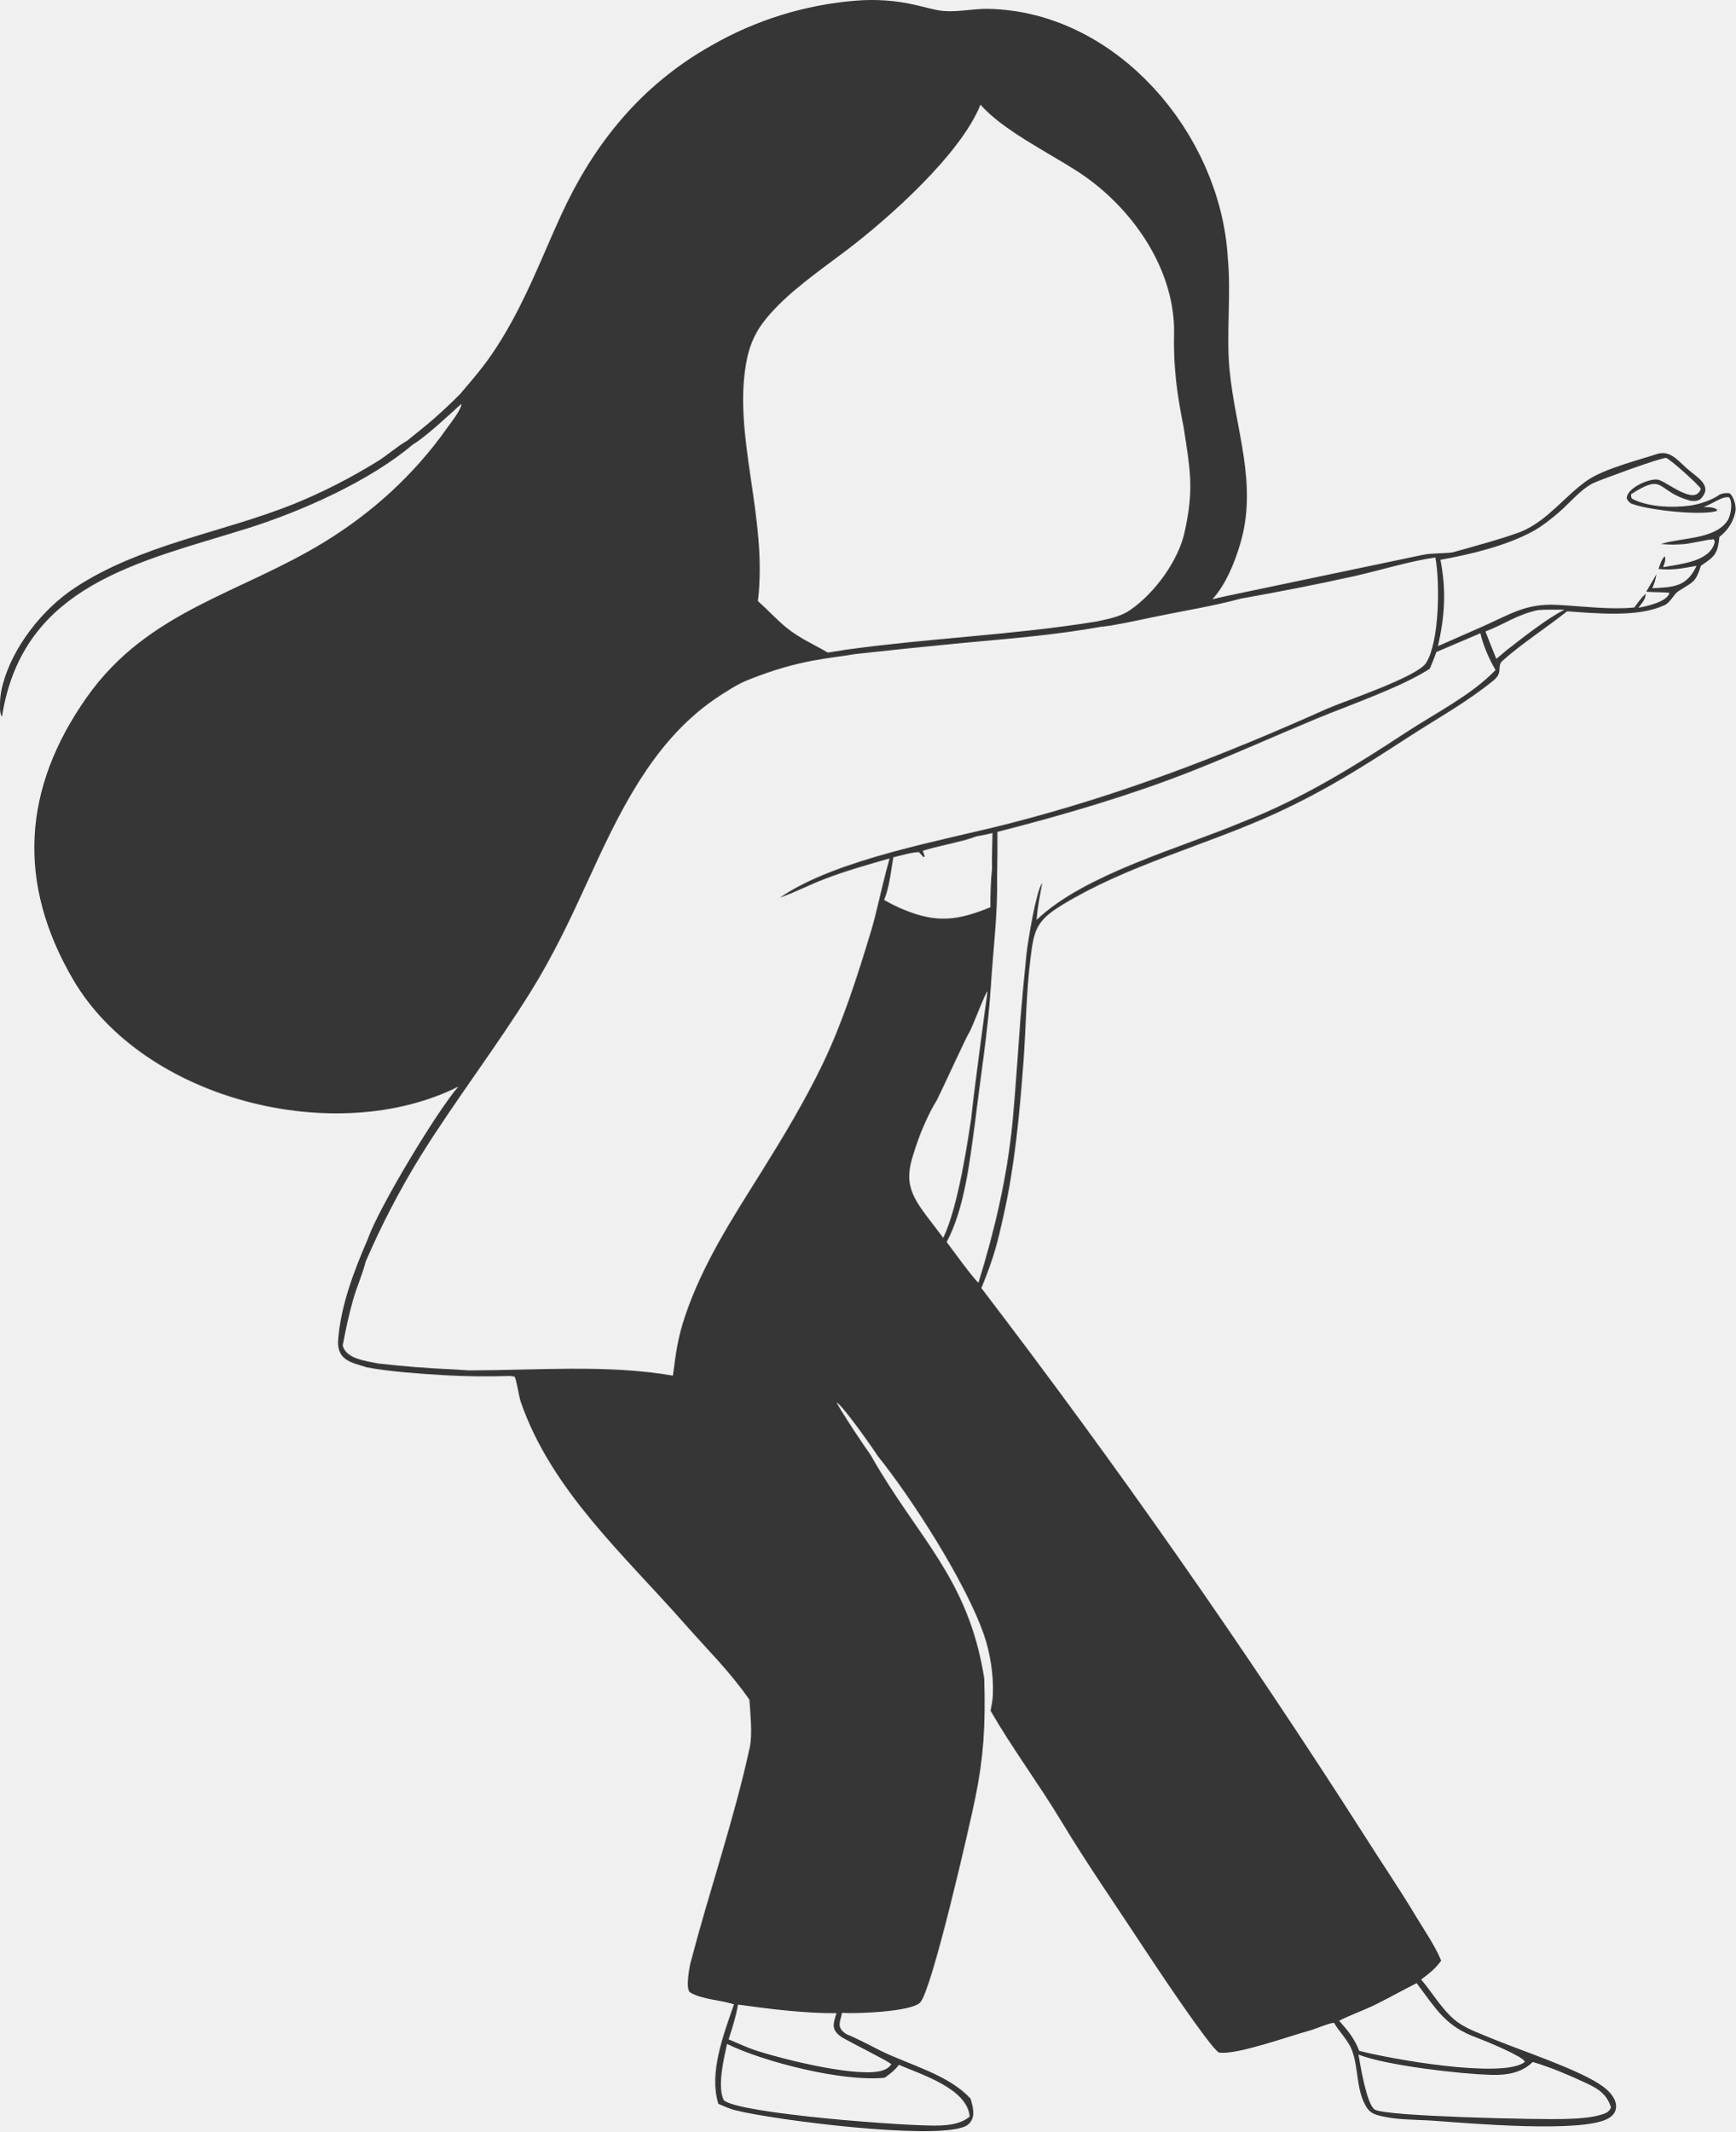
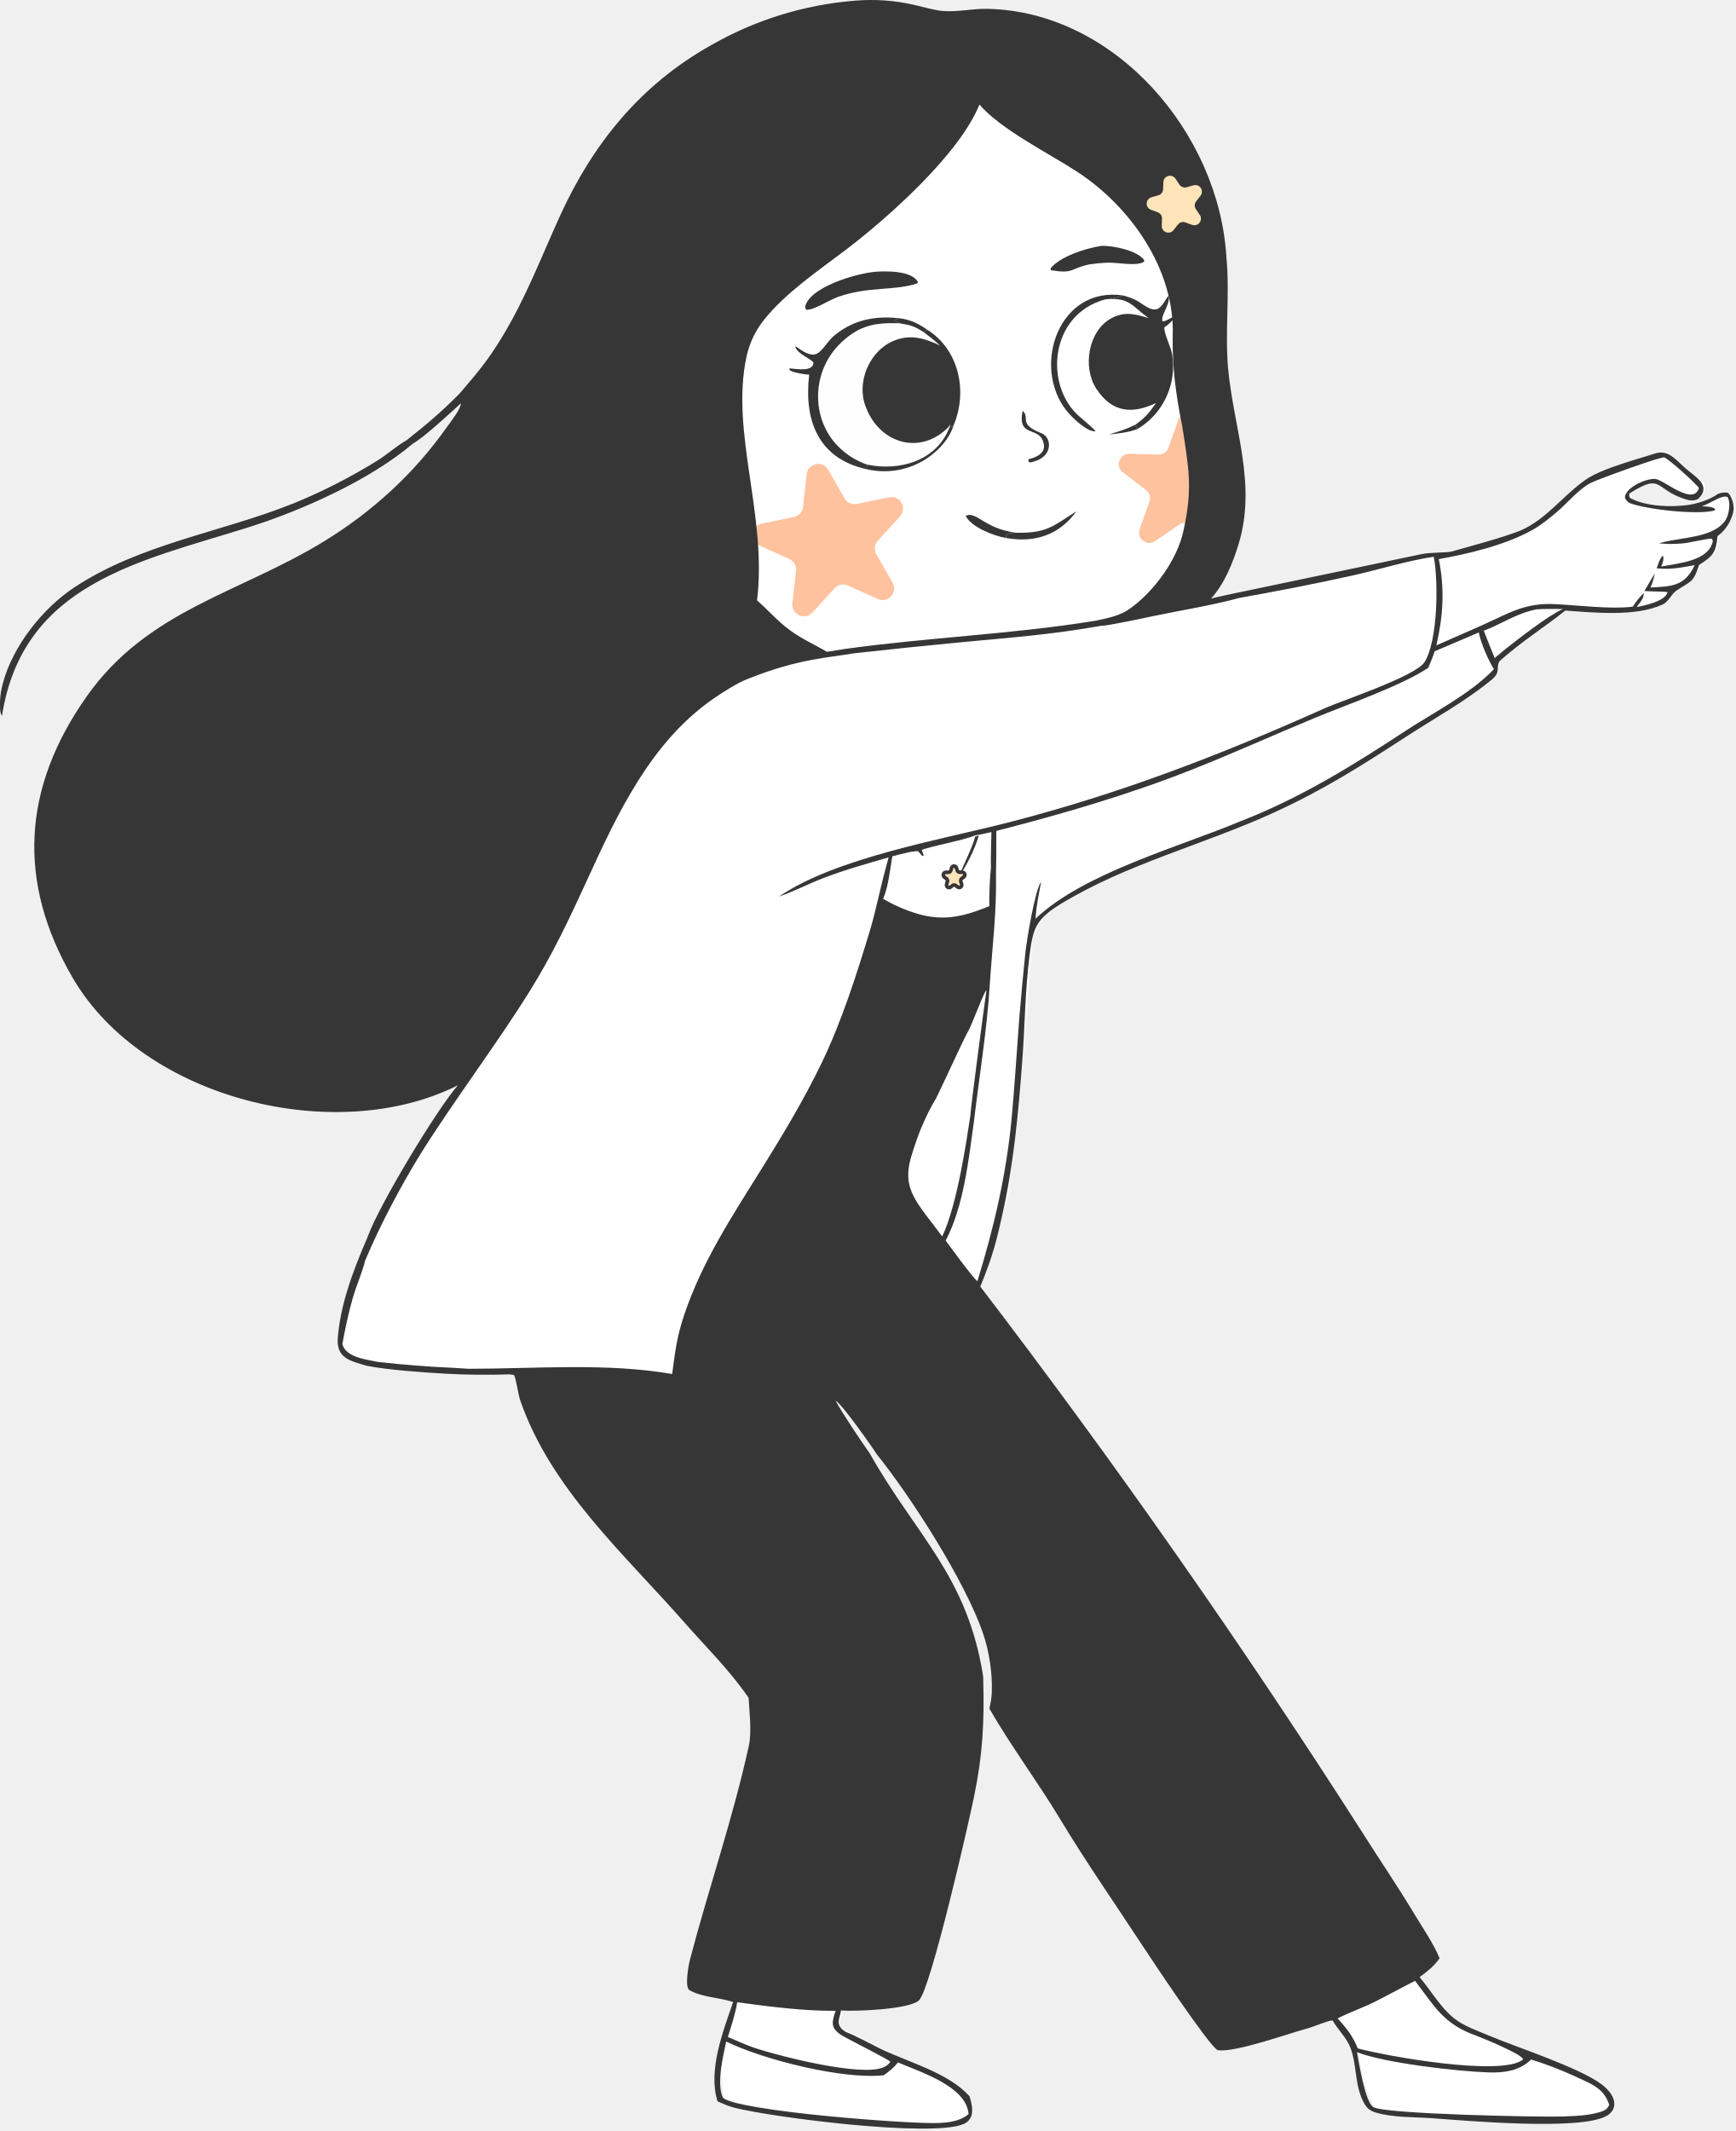
- <svg xmlns="http://www.w3.org/2000/svg" preserveAspectRatio="none" overflow="visible" style="display: block;" width="482.543" height="592.341" viewBox="0 0 482.543 592.341" fill="none">
-   <g id="Subtract">
-     <path d="M238.048 0.179C243.437 -0.262 248.863 0.113 254.14 1.292C256.689 1.837 259.933 2.866 262.462 3.065C266.481 3.379 270.754 2.369 274.814 2.456C310.524 3.229 339.325 37.184 341.346 71.602C342.336 81.786 340.881 92.682 341.838 102.771C343.414 119.381 349.852 134.655 344.716 151.471C343.123 156.687 340.808 162.437 337.076 166.551C338.514 166.236 341.543 165.499 342.947 165.241L395.567 154.219C398.175 153.661 402.772 153.832 404.033 153.476C409.738 151.865 417.606 149.778 423.003 147.72C430.371 144.59 434.908 137.986 441.286 133.519C446.03 130.198 456.715 127.546 460.379 126.273C464.043 124.999 466.043 127.499 468.787 130.023C471.531 132.546 476.401 134.853 472.902 138.584C472.205 139.325 470.824 139.327 469.894 139.155C460.218 136.513 463.096 131.225 453.447 137.362C453.526 138.013 453.416 138.416 453.874 138.679C458.368 140.968 464.986 141.182 469.918 140.518C472.25 140.204 476.043 138.999 478.043 137.499C478.957 137.043 480.031 136.985 480.732 137.093C481.434 137.201 482.543 139.499 482.543 141.499C482.543 142.499 481.706 146.468 478.036 149.203C477.568 153.845 476.794 154.681 472.898 157.222C471.299 162.136 470.788 161.59 466.575 164.356C465.28 165.205 464.315 167.669 462.59 168.274C455.231 171.664 443.552 170.46 435.687 169.9C429.764 174.607 423.327 178.683 417.732 183.648C416.007 185.179 418.038 186.82 415.268 189.087C407.797 195.2 399.463 199.745 391.448 204.951C378.741 213.206 368.503 219.719 354.675 226.066C335.104 235.049 313.426 240.399 295.12 251.627C288.035 255.973 287.473 258.635 286.523 266.145C285.283 275.961 285.276 285.356 284.538 295.195C283.448 309.724 282.148 323.989 278.922 338.244C277.411 344.919 276.541 349.001 272.872 357.946L272.65 357.559L272.882 358.067C310.39 407.145 345.828 457.769 379.101 509.807C383.876 517.377 388.935 524.761 393.546 532.45C395.931 536.428 398.936 540.709 400.68 544.953C398.913 547.351 397.474 548.396 395.112 550.192C398.522 554.186 401.457 559.583 405.875 562.48C408.339 564.096 411.402 565.187 414.119 566.328C422.349 569.791 439.515 575.318 445.773 580.018C447.601 581.392 449.652 583.597 449.253 586.102C449.058 587.321 448.165 588.217 447.134 588.805C439.895 592.947 408.443 590.155 398.537 589.441C393.462 589.072 387.982 589.31 383.054 587.909C381.349 587.424 380.452 586.703 379.601 585.145C377.053 580.463 377.687 574.866 375.931 569.999C374.881 567.091 372.413 564.898 370.887 562.218L370.837 562.239C369.507 562.27 365.587 564.002 364.042 564.412C358.594 565.862 343.764 571.254 338.89 570.499C336.3 569.043 320.543 545.311 317.817 541.153C310.414 529.857 302.074 517.866 295.081 506.232C288.97 496.064 281.18 485.589 275.397 475.499C275.667 473.938 275.997 472.591 276.042 470.999C276.26 465.668 275.315 459.487 273.579 454.443C268.616 440.029 253.614 416.574 244.02 404.68C242.532 402.333 234.317 390.665 232.566 389.764C234.245 392.998 239.888 401.365 242.1 404.486C255.087 427.491 269.227 438.475 273.637 466.484C274.042 479.498 273.44 488.591 271.155 499.697C269.743 506.754 259.05 553.568 255.765 556.656C253.098 559.158 238.129 559.767 234.095 559.463L234.071 559.464C233.844 561.592 232.116 563.529 235.522 565.488C237.521 566.17 243.583 569.384 244.909 570.033C252.869 573.933 263.807 576.676 269.84 583.313C270.301 584.936 270.988 587.23 270.315 588.884C269.875 589.97 269.152 590.685 268.073 591.119C258.923 594.787 215.477 589.287 204.521 586.556C202.854 586.142 201.286 585.438 199.717 584.751C197.005 576.164 201.205 565.393 204.053 557.099C200.328 555.88 195.232 555.763 191.883 553.796C190.524 552.995 191.632 546.859 192.015 545.395C197.244 525.435 204.043 505.886 208.445 485.69C209.242 482.026 208.58 476.187 208.35 472.428C202.734 464.359 196.773 458.643 190.397 451.387C173.643 432.326 153.291 414.264 144.787 389.665C144.206 387.983 143.62 383.442 143.043 382.614L141.742 382.443C135.707 382.651 129.665 382.583 123.636 382.241C118.053 381.925 107.672 381.204 102 380.045C97.701 378.733 93.888 378.106 93.974 372.874C94.648 362.98 98.365 353.372 102.261 344.36L102.409 343.945C105.734 334.95 121.604 308.666 127.448 302C93.614 319.028 40.009 305.964 20.298 272.212C4.646 245.412 6.193 219.167 24.188 193.713C41.145 169.731 66.534 165.114 90.124 150.68C103.538 142.472 115.168 131.887 124.267 118.999C125.308 117.548 128.231 113.854 128.258 112.374C128.258 112.333 128.26 112.291 128.262 112.252C125.059 115.133 118.231 121.554 114.877 123.473C102.867 133.672 83.889 142.108 68.864 146.83C38.99 156.22 6.313 162.318 0.549 199.206C-0.148 198.196 0.025 196.441 0.006 195.128C0.081 193.443 0.347 191.769 0.798 190.144C3.568 179.77 11.825 169.318 20.709 163.441C39.039 151.315 61.588 148.158 81.761 140.051C89.871 136.737 97.687 132.742 105.124 128.112C107.873 126.392 110.21 124.206 113.155 122.512C119.003 117.885 122.806 114.668 127.981 109.449C132.999 103.545 135.643 100.525 139.716 93.826C146.41 82.814 150.577 71.653 155.882 60.028C165.056 39.923 178.278 23.631 197.732 12.68C210.074 5.57 223.848 1.299 238.048 0.179ZM202.116 568.099C201.256 572.214 199.368 579.839 201.199 583.712C205 587.492 253.308 591.098 261.087 590.781C264.063 590.661 267.201 590.305 269.58 588.303C268.994 580.522 256.079 576.583 249.92 573.906C248.693 575.509 247.571 576.313 245.962 577.491C234.44 578.712 212.412 573.144 202.116 568.099ZM377.681 571.056C378.211 573.99 379.93 584.86 382.195 586.334C385.239 588.313 428.929 589.174 434.859 588.966C438.284 588.843 442.328 588.723 445.609 587.633C446.566 587.312 447.215 586.99 447.731 586.081C447.802 585.959 447.834 585.817 447.882 585.685C446.733 582.248 444.723 580.766 441.405 579.187C436.627 576.914 431.188 574.617 426.137 573.116C422.938 576.244 418.75 576.825 414.488 576.702C405.896 576.449 385.307 574.084 377.681 571.056ZM205.179 557.171C204.593 560.621 203.621 563.5 202.582 566.834C205.187 567.907 207.704 569.132 210.39 570.003C217.317 572.256 239.564 577.919 245.815 575.311C246.649 574.962 247.333 574.5 247.805 573.718C247.012 572.941 237.849 568.376 234.71 566.628L234.167 566.319L233.88 566.125C231.066 564.164 231.591 562.563 232.569 559.555C223.901 559.635 213.859 558.371 205.21 557.173L205.179 557.171ZM393.8 551.24C390.081 553.119 386.484 555.112 382.756 556.991C379.47 558.648 375.486 560.028 372.305 561.654C374.691 564.301 376.604 566.67 377.879 570.01C385.865 572.167 417.9 577.929 423.926 573.107C423.954 571.745 412.456 567.044 410.742 566.428C401.871 563.24 399.401 558.546 393.85 551.199L393.8 551.24ZM399.06 154.934C391.989 155.944 383.539 158.572 376.436 160.153C365.875 162.503 355.573 164.484 344.934 166.389C337.449 168.453 328.343 169.888 320.622 171.519C317.905 172.093 308.742 174.089 306.304 174.175C292.892 176.559 281.348 177.427 267.934 178.681C257.913 179.633 247.897 180.664 237.893 181.773C230.745 183.025 222.282 183.24 208.214 188.894C205.31 189.949 201.171 192.625 198.639 194.373C181.137 206.454 171.905 226.328 163.322 245.072C158.452 255.708 153.775 265.622 147.546 275.632C137.941 291.065 126.54 305.888 116.94 321.288C111.133 330.703 106.021 340.534 101.647 350.694V350.696C100.817 354.092 99.151 357.792 98.178 361.205C97.004 365.32 96.078 369.738 95.279 373.945C96.145 377.755 101.863 378.262 105.205 378.99C111.653 379.717 119.516 380.358 125.933 380.615L130.399 380.898C148.761 380.894 168.879 379.176 187.082 382.351C187.917 376.012 188.387 371.986 190.458 365.818C195.331 351.313 203.654 338.567 211.696 325.699C217.688 316.108 223.714 306.092 228.633 295.904C234.306 284.162 238.501 270.963 242.261 258.478C243.606 254.007 245.02 247.161 246.356 242.181C246.655 240.998 247.012 239.754 247.323 238.59C241.26 240.328 235.09 242.07 229.194 244.335C224.971 245.959 221.131 247.98 216.823 249.499C232.537 238.668 262.28 233.607 280.829 228.825C311.813 220.839 339.749 210.063 368.88 197.016C373.452 194.969 394.015 188.188 396.49 184.241C400.204 178.319 400.376 161.862 399.06 154.934ZM399.319 181.233C398.807 182.791 398.153 184.314 397.531 185.834C390.012 190.841 374.774 196.123 366.127 199.704C354.732 204.422 343.339 209.575 331.892 214.112C314.304 221.085 295.634 226.527 277.301 231.219C277.328 235.32 277.297 239.423 277.212 243.523C277.428 253.888 276.09 264.246 275.455 274.408C274.711 286.41 272.551 299.622 271.053 312.214C269.613 322.636 268.206 335.782 263.198 345.228C264.335 346.717 270.707 355.544 272.083 356.571L272.042 356.499C276.669 341.495 280.042 326.998 281.542 311.499C282.24 304.28 283.367 287.621 283.695 283.285C284.198 277.228 284.762 271.174 285.388 265.128C285.737 261.854 288.054 247.545 289.763 245.411C289.168 248.599 288.492 251.89 288.235 255.114L288.194 255.671C301.62 242.888 328.379 235.652 345.472 228.446C361.782 222.12 376.347 213.124 390.911 203.561C398.912 198.306 409.176 193.158 415.793 186.225C414.112 183.463 412.249 179.144 411.583 176.001L399.319 181.233ZM274.552 275.62C274.213 275.081 270.183 286.023 269.378 287.12C268.778 287.938 262.052 302.618 260.551 305.62C259.051 308.12 258.225 309.679 256.735 313.113C256.005 314.683 254.551 318.621 253.55 322.081C250.935 331.12 255.312 334.695 262.238 344.063C266.551 335.121 269.224 315.899 270.052 310.62C270.365 306.425 274.051 279.123 274.552 275.62ZM275.934 231.539C274.784 231.82 273.711 232.035 272.596 232.245C272.373 232.287 272.149 232.328 271.923 232.37C271.755 232.401 271.587 232.434 271.416 232.465L270.367 232.842C270.275 232.875 270.178 232.905 270.079 232.939C268.807 233.373 266.932 233.85 264.966 234.322C263.13 234.761 261.215 235.197 259.638 235.593C259.577 235.608 259.517 235.624 259.458 235.639C258.659 235.841 257.954 236.033 257.4 236.208C257.32 236.234 257.243 236.26 257.169 236.284C257.018 236.335 256.881 236.382 256.76 236.429L256.552 236.516L256.569 236.567L256.79 237.172L257.101 238.031L257.073 238.048L256.76 238.243L255.482 236.845L255.481 236.844C255.239 236.843 254.97 236.86 254.681 236.89C254.678 236.89 254.675 236.891 254.672 236.891C254.374 236.922 254.055 236.969 253.722 237.026C253.698 237.03 253.673 237.034 253.649 237.038C253.513 237.062 253.374 237.087 253.233 237.114C253.194 237.121 253.155 237.128 253.115 237.136C252.995 237.16 252.874 237.186 252.752 237.211C252.53 237.258 252.305 237.306 252.079 237.358L251.956 237.385C250.644 237.687 249.319 238.05 248.358 238.288L247.531 243.502C247.117 245.89 246.726 247.836 245.828 250.086C245.823 250.099 245.818 250.113 245.812 250.126C247.521 251.134 249.3 252.017 251.135 252.769C260.472 256.686 266.369 255.828 275.357 252.158C275.275 249.555 275.487 244.029 275.809 241.521C275.713 238.756 275.897 234.403 275.934 231.539ZM434.998 169.47C432.906 169.474 429.556 169.39 427.577 169.57C421.784 170.788 418.147 173.57 412.982 175.509C413.963 178.059 414.972 180.599 416.011 183.125L418.834 180.749C422.666 177.741 430.722 171.417 434.998 169.47ZM272.599 29.098C267.075 42.864 247.193 60.557 235.435 69.5C227.992 75.161 218.81 81.353 212.85 88.743C210.326 91.813 208.579 95.447 207.757 99.336C203.26 120.324 213.588 143.542 210.707 167.064C213.406 169.424 215.564 171.889 218.361 174.214C222.162 177.373 226.058 178.988 230.151 181.377L235.189 180.582C258.356 177.352 281.924 176.489 304.967 172.724C308.05 172.063 311.533 171.399 314.141 169.609C321.004 164.903 327.727 155.755 329.405 147.62C331.999 135.76 330.882 130.516 329.06 118.641C327.242 109.737 326.193 101.833 326.408 92.753C326.446 91.163 326.408 89.888 326.21 87.948C324.537 71.586 313.154 56.434 299.614 47.672C291.575 42.471 278.618 36.053 272.599 29.098ZM463.235 127.288C462.2 126.999 444.826 133.378 442.957 134.277C439.543 135.919 436.363 139.874 433.441 142.366C431.199 144.279 428.919 146.135 426.335 147.57C418.966 151.662 408.732 154.126 400.461 155.588C402.129 163.928 401.698 171.27 399.777 179.591L412.407 174.035C420.025 170.626 424.343 167.682 432.874 168.115C439.341 168.443 448.231 169.565 454.41 168.831C455.534 167.249 456.096 166.415 457.504 165.02C457.562 164.829 457.623 164.636 457.684 164.445L460.549 159.587C460.197 161.348 460.063 161.833 459.373 163.485C465.193 163.199 468.968 163.148 471.675 157.263C467.512 157.987 465.371 158.527 461.102 158.152C461.557 156.888 461.893 155.514 462.829 154.6C463.211 155.545 462.74 156.647 462.381 157.653C467.009 156.752 475.666 156.16 476.74 150.537L476.446 149.902C475.544 149.763 469.969 151.107 468.109 151.235C465.396 151.42 464.585 151.418 461.738 151.202L462.2 151.065C467.696 149.449 476.822 149.84 480.243 144.765C481.179 143.378 481.869 139.665 480.732 138.237C478.839 137.836 476.514 139.898 473.602 140.889C474.949 140.969 476.317 140.882 477.39 141.623L477.212 142.054C472.632 143.343 458.307 141.8 453.638 140.007C452.992 139.759 452.592 139.146 452.261 138.57C452.222 135.666 458.318 133.017 460.771 133.29C463.145 133.557 471.278 140.91 472.857 135.82C472.164 134.626 464.27 127.578 463.235 127.288ZM457.505 165.021C457.528 166.622 456.51 167.555 455.502 168.942C457.826 168.469 463.457 167.324 464.139 164.796C463.733 164.577 458.95 164.629 457.684 164.445C457.623 164.636 457.563 164.829 457.505 165.021Z" fill-rule="evenodd" clip-rule="evenodd" fill="#363636" />
-     <path d="M287.207 263.194L287.303 262.627C287.314 262.565 287.327 262.502 287.338 262.441C287.293 262.685 287.249 262.937 287.207 263.194Z" fill="#363636" />
-     <path d="M417.051 187.013C417.048 187.024 417.044 187.038 417.042 187.049C417.046 187.032 417.05 187.013 417.054 186.996L417.051 187.013Z" fill="#363636" />
-     <path d="M471.94 160.507C471.932 160.522 471.922 160.537 471.914 160.552C471.965 160.459 472.018 160.361 472.068 160.26L471.94 160.507Z" fill="#363636" />
+ <svg xmlns="http://www.w3.org/2000/svg" width="483" height="593" viewBox="0 0 483 593" fill="none">
+   <path d="M194 102L273 26L301 41L330.5 75.5L338 147L328 169.5L396.5 155L402.5 154.5L416 151.5L429 146L435.5 140L443.5 133.5L464 126.5L474.5 134.5V136.5L472 138.5L467.5 137L461 133.5L454.5 136.5L454 139L457 140.5L466 141.5L474 141L480 137.5L482 138L483 141L482 144.5L479 148L477.5 153.5L474 156.5L471.5 160.5L467 163.5L464.5 167L459 169.5H451.5H436.5L418 183L416 189L383.5 210L356 225.5L321 239L301 248L291 254.5L287.5 260L285 291.5L283.5 310L280.5 333L272 360L242.5 319L213.5 389L143.5 382L102 379.5L95.5 375L96.5 366L104 345L118 319L131.5 300.5L153 232L200 192.5L194 102Z" fill="white" />
+   <path d="M200.5 574L206.5 554L235 556.5L233.5 564L268 581.5L271 587.5L268 591.5L236 590.5L201.5 584.5L200.5 574Z" fill="white" />
+   <path d="M378 569.5L371 560L393.5 548.5L405.5 563L422.5 569.5L445.5 580L449.5 585.5L447 588.5L438 590L392.5 588.5L382.5 586.5L379.5 579.5L378 569.5Z" fill="white" />
+   <g clip-path="url(#clip0_100_711)">
+     <path d="M314.331 126.28C311.553 126.207 310.306 129.732 312.51 131.423L318.951 136.363C319.937 137.119 320.324 138.424 319.91 139.596L317.202 147.248C316.275 149.867 319.241 152.142 321.531 150.568L328.219 145.969C329.243 145.265 330.604 145.3 331.59 146.057L338.031 150.997C340.236 152.688 343.316 150.57 342.527 147.906L340.219 140.123C339.866 138.932 340.32 137.649 341.344 136.945L348.033 132.345C350.323 130.771 349.26 127.187 346.482 127.115L338.368 126.904C337.126 126.872 336.046 126.043 335.692 124.852L333.385 117.069C332.596 114.405 328.858 114.308 327.932 116.928L325.224 124.58C324.809 125.751 323.687 126.523 322.445 126.49L314.331 126.28Z" fill="#FFC29E" />
  </g>
+   <path d="M212.026 145.701C208.967 146.334 208.504 150.512 211.351 151.798L219.668 155.557C220.941 156.132 221.699 157.462 221.545 158.851L220.54 167.922C220.197 171.028 224.027 172.759 226.13 170.449L232.275 163.7C233.216 162.667 234.715 162.357 235.988 162.933L244.305 166.692C247.152 167.978 249.982 164.87 248.435 162.156L243.916 154.226C243.224 153.012 243.393 151.491 244.333 150.458L250.478 143.71C252.582 141.4 250.5 137.747 247.441 138.38L238.503 140.228C237.135 140.511 235.74 139.88 235.048 138.666L230.529 130.737C228.982 128.022 224.865 128.873 224.521 131.979L223.517 141.05C223.363 142.439 222.332 143.571 220.964 143.853L212.026 145.701Z" fill="#FFC29E" />
+   <path d="M238.048 0.179C243.437 -0.262 248.863 0.113 254.14 1.292C256.689 1.837 259.933 2.866 262.462 3.065C266.481 3.379 270.754 2.369 274.814 2.456C310.524 3.229 339.325 37.184 341.346 71.602C342.336 81.786 340.881 92.682 341.838 102.771C343.414 119.381 349.852 134.655 344.716 151.471C343.123 156.687 340.808 162.437 337.076 166.551C338.514 166.236 341.543 165.499 342.947 165.241L395.567 154.219C398.175 153.661 402.772 153.832 404.033 153.476C409.738 151.865 417.606 149.778 423.003 147.72C430.371 144.59 434.908 137.986 441.286 133.519C446.03 130.198 456.715 127.546 460.379 126.273C464.043 124.999 466.043 127.499 468.787 130.023C471.531 132.546 476.401 134.853 472.902 138.584C472.205 139.325 470.824 139.327 469.894 139.155C460.218 136.513 463.096 131.225 453.447 137.362C453.526 138.013 453.416 138.416 453.874 138.679C458.368 140.968 464.986 141.182 469.918 140.518C472.25 140.204 476.043 138.999 478.043 137.499C478.957 137.043 480.031 136.985 480.732 137.093C481.434 137.201 482.543 139.499 482.543 141.499C482.543 142.499 481.706 146.468 478.036 149.203C477.568 153.845 476.794 154.681 472.898 157.222C471.299 162.136 470.788 161.59 466.575 164.356C465.28 165.205 464.315 167.669 462.59 168.274C455.231 171.664 443.552 170.46 435.687 169.9C429.764 174.607 423.327 178.683 417.732 183.648C416.007 185.179 418.038 186.82 415.268 189.087C407.797 195.2 399.463 199.745 391.448 204.951C378.741 213.206 368.503 219.719 354.675 226.066C335.104 235.049 313.426 240.399 295.12 251.627C288.035 255.973 287.473 258.635 286.523 266.145C285.283 275.961 285.276 285.356 284.538 295.195C283.448 309.724 282.148 323.989 278.922 338.244C277.411 344.919 276.541 349.001 272.872 357.946L272.65 357.559L272.882 358.067C310.39 407.145 345.828 457.769 379.101 509.807C383.876 517.377 388.935 524.761 393.546 532.45C395.931 536.428 398.936 540.709 400.68 544.953C398.913 547.351 397.474 548.396 395.112 550.192C398.522 554.186 401.457 559.583 405.875 562.48C408.339 564.096 411.402 565.187 414.119 566.328C422.349 569.791 439.515 575.318 445.773 580.018C447.601 581.392 449.652 583.597 449.253 586.102C449.058 587.321 448.165 588.217 447.134 588.805C439.895 592.947 408.443 590.155 398.537 589.441C393.462 589.072 387.982 589.31 383.054 587.909C381.349 587.424 380.452 586.703 379.601 585.145C377.053 580.463 377.687 574.866 375.931 569.999C374.881 567.091 372.413 564.898 370.887 562.218L370.837 562.239C369.507 562.27 365.587 564.002 364.042 564.412C358.594 565.862 343.764 571.254 338.89 570.499C336.3 569.043 320.543 545.311 317.817 541.153C310.414 529.857 302.074 517.866 295.081 506.232C288.97 496.064 281.18 485.589 275.397 475.499C275.667 473.938 275.997 472.591 276.042 470.999C276.26 465.668 275.315 459.487 273.579 454.443C268.616 440.029 253.614 416.574 244.02 404.68C242.532 402.333 234.317 390.665 232.566 389.764C234.245 392.998 239.888 401.365 242.1 404.486C255.087 427.491 269.227 438.475 273.637 466.484C274.042 479.498 273.44 488.591 271.155 499.697C269.743 506.754 259.05 553.568 255.765 556.656C253.098 559.158 238.129 559.767 234.095 559.463L234.071 559.464C233.844 561.592 232.116 563.529 235.522 565.488C237.521 566.17 243.583 569.384 244.909 570.033C252.869 573.933 263.807 576.676 269.84 583.313C270.301 584.936 270.988 587.23 270.315 588.884C269.875 589.97 269.152 590.685 268.073 591.119C258.923 594.787 215.477 589.287 204.521 586.556C202.854 586.142 201.286 585.438 199.717 584.751C197.005 576.164 201.205 565.393 204.053 557.099C200.328 555.88 195.232 555.763 191.883 553.796C190.524 552.995 191.632 546.859 192.015 545.395C197.244 525.435 204.043 505.886 208.445 485.69C209.242 482.026 208.58 476.187 208.35 472.428C202.734 464.359 196.773 458.643 190.397 451.387C173.643 432.326 153.291 414.264 144.787 389.665C144.206 387.983 143.62 383.442 143.043 382.614L141.742 382.443C135.707 382.651 129.665 382.583 123.636 382.241C118.053 381.925 107.672 381.204 102 380.045C97.701 378.733 93.888 378.106 93.974 372.874C94.648 362.98 98.365 353.372 102.261 344.36L102.409 343.945C105.734 334.95 121.604 308.666 127.448 302C93.614 319.028 40.009 305.964 20.298 272.212C4.646 245.412 6.193 219.167 24.188 193.713C41.145 169.731 66.534 165.114 90.124 150.68C103.538 142.472 115.168 131.887 124.267 118.999C125.308 117.548 128.231 113.854 128.258 112.374C128.258 112.333 128.26 112.291 128.262 112.252C125.059 115.133 118.231 121.554 114.877 123.473C102.867 133.672 83.889 142.108 68.864 146.83C38.99 156.22 6.313 162.318 0.549 199.206C-0.148 198.196 0.025 196.441 0.006 195.128C0.081 193.443 0.347 191.769 0.798 190.144C3.568 179.77 11.825 169.318 20.709 163.441C39.039 151.315 61.588 148.158 81.761 140.051C89.871 136.737 97.687 132.742 105.124 128.112C107.873 126.392 110.21 124.206 113.155 122.512C119.003 117.885 122.806 114.668 127.981 109.449C132.999 103.545 135.643 100.525 139.716 93.826C146.41 82.814 150.577 71.653 155.882 60.028C165.056 39.923 178.278 23.631 197.732 12.68C210.074 5.57 223.848 1.299 238.048 0.179ZM202.116 568.099C201.256 572.214 199.368 579.839 201.199 583.712C205 587.492 253.308 591.098 261.087 590.781C264.063 590.661 267.201 590.305 269.58 588.303C268.994 580.522 256.079 576.583 249.92 573.906C248.693 575.509 247.571 576.313 245.962 577.491C234.44 578.712 212.412 573.144 202.116 568.099ZM377.681 571.056C378.211 573.99 379.93 584.86 382.195 586.334C385.239 588.313 428.929 589.174 434.859 588.966C438.284 588.843 442.328 588.723 445.609 587.633C446.566 587.312 447.215 586.99 447.731 586.081C447.802 585.959 447.834 585.817 447.882 585.685C446.733 582.248 444.723 580.766 441.405 579.187C436.627 576.914 431.188 574.617 426.137 573.116C422.938 576.244 418.75 576.825 414.488 576.702C405.896 576.449 385.307 574.084 377.681 571.056ZM205.179 557.171C204.593 560.621 203.621 563.5 202.582 566.834C205.187 567.907 207.704 569.132 210.39 570.003C217.317 572.256 239.564 577.919 245.815 575.311C246.649 574.962 247.333 574.5 247.805 573.718C247.012 572.941 237.849 568.376 234.71 566.628L234.167 566.319L233.88 566.125C231.066 564.164 231.591 562.563 232.569 559.555C223.901 559.635 213.859 558.371 205.21 557.173L205.179 557.171ZM393.8 551.24C390.081 553.119 386.484 555.112 382.756 556.991C379.47 558.648 375.486 560.028 372.305 561.654C374.691 564.301 376.604 566.67 377.879 570.01C385.865 572.167 417.9 577.929 423.926 573.107C423.954 571.745 412.456 567.044 410.742 566.428C401.871 563.24 399.401 558.546 393.85 551.199L393.8 551.24ZM399.06 154.934C391.989 155.944 383.539 158.572 376.436 160.153C365.875 162.503 355.573 164.484 344.934 166.389C337.449 168.453 328.343 169.888 320.622 171.519C317.905 172.093 308.742 174.089 306.304 174.175C292.892 176.559 281.348 177.427 267.934 178.681C257.913 179.633 247.897 180.664 237.893 181.773C230.745 183.025 222.282 183.24 208.214 188.894C205.31 189.949 201.171 192.625 198.639 194.373C181.137 206.454 171.905 226.328 163.322 245.072C158.452 255.708 153.775 265.622 147.546 275.632C137.941 291.065 126.54 305.888 116.94 321.288C111.133 330.703 106.021 340.534 101.647 350.694V350.696C100.817 354.092 99.151 357.792 98.178 361.205C97.004 365.32 96.078 369.738 95.279 373.945C96.145 377.755 101.863 378.262 105.205 378.99C111.653 379.717 119.516 380.358 125.933 380.615L130.399 380.898C148.761 380.894 168.879 379.176 187.082 382.351C187.917 376.012 188.387 371.986 190.458 365.818C195.331 351.313 203.654 338.567 211.696 325.699C217.688 316.108 223.714 306.092 228.633 295.904C234.306 284.162 238.501 270.963 242.261 258.478C243.606 254.007 245.02 247.161 246.356 242.181C246.655 240.998 247.012 239.754 247.323 238.59C241.26 240.328 235.09 242.07 229.194 244.335C224.971 245.959 221.131 247.98 216.823 249.499C232.537 238.668 262.28 233.607 280.829 228.825C311.813 220.839 339.749 210.063 368.88 197.016C373.452 194.969 394.015 188.188 396.49 184.241C400.204 178.319 400.376 161.862 399.06 154.934ZM399.319 181.233C398.807 182.791 398.153 184.314 397.531 185.834C390.012 190.841 374.774 196.123 366.127 199.704C354.732 204.422 343.339 209.575 331.892 214.112C314.304 221.085 295.634 226.527 277.301 231.219C277.328 235.32 277.297 239.423 277.212 243.523C277.428 253.888 276.09 264.246 275.455 274.408C274.711 286.41 272.551 299.622 271.053 312.214C269.613 322.636 268.206 335.782 263.198 345.228C264.335 346.717 270.707 355.544 272.083 356.571L272.042 356.499C276.669 341.495 280.042 326.998 281.542 311.499C282.24 304.28 283.367 287.621 283.695 283.285C284.198 277.228 284.762 271.174 285.388 265.128C285.737 261.854 288.054 247.545 289.763 245.411C289.168 248.599 288.492 251.89 288.235 255.114L288.194 255.671C301.62 242.888 328.379 235.652 345.472 228.446C361.782 222.12 376.347 213.124 390.911 203.561C398.912 198.306 409.176 193.158 415.793 186.225C414.112 183.463 412.249 179.144 411.583 176.001L399.319 181.233ZM274.552 275.62C274.213 275.081 270.183 286.023 269.378 287.12C268.778 287.938 262.052 302.618 260.551 305.62C259.051 308.12 258.225 309.679 256.735 313.113C256.005 314.683 254.551 318.621 253.55 322.081C250.935 331.12 255.312 334.695 262.238 344.063C266.551 335.121 269.224 315.899 270.052 310.62C270.365 306.425 274.051 279.123 274.552 275.62ZM275.934 231.539C274.784 231.82 273.711 232.035 272.596 232.245C272.373 232.287 272.149 232.328 271.923 232.37C271.755 232.401 271.587 232.434 271.416 232.465L270.367 232.842C270.275 232.875 270.178 232.905 270.079 232.939C268.807 233.373 266.932 233.85 264.966 234.322C263.13 234.761 261.215 235.197 259.638 235.593C259.577 235.608 259.517 235.624 259.458 235.639C258.659 235.841 257.954 236.033 257.4 236.208C257.32 236.234 257.243 236.26 257.169 236.284C257.018 236.335 256.881 236.382 256.76 236.429L256.552 236.516L256.569 236.567L256.79 237.172L257.101 238.031L257.073 238.048L256.76 238.243L255.482 236.845L255.481 236.844C255.239 236.843 254.97 236.86 254.681 236.89C254.678 236.89 254.675 236.891 254.672 236.891C254.374 236.922 254.055 236.969 253.722 237.026C253.698 237.03 253.673 237.034 253.649 237.038C253.513 237.062 253.374 237.087 253.233 237.114C253.194 237.121 253.155 237.128 253.115 237.136C252.995 237.16 252.874 237.186 252.752 237.211C252.53 237.258 252.305 237.306 252.079 237.358L251.956 237.385C250.644 237.687 249.319 238.05 248.358 238.288L247.531 243.502C247.117 245.89 246.726 247.836 245.828 250.086C245.823 250.099 245.818 250.113 245.812 250.126C247.521 251.134 249.3 252.017 251.135 252.769C260.472 256.686 266.369 255.828 275.357 252.158C275.275 249.555 275.487 244.029 275.809 241.521C275.713 238.756 275.897 234.403 275.934 231.539ZM434.998 169.47C432.906 169.474 429.556 169.39 427.577 169.57C421.784 170.788 418.147 173.57 412.982 175.509C413.963 178.059 414.972 180.599 416.011 183.125L418.834 180.749C422.666 177.741 430.722 171.417 434.998 169.47ZM272.599 29.098C267.075 42.864 247.193 60.557 235.435 69.5C227.992 75.161 218.81 81.353 212.85 88.743C210.326 91.813 208.579 95.447 207.757 99.336C203.26 120.324 213.588 143.542 210.707 167.064C213.406 169.424 215.564 171.889 218.361 174.214C222.162 177.373 226.058 178.988 230.151 181.377L235.189 180.582C258.356 177.352 281.924 176.489 304.967 172.724C308.05 172.063 311.533 171.399 314.141 169.609C321.004 164.903 327.727 155.755 329.405 147.62C331.999 135.76 330.882 130.516 329.06 118.641C327.242 109.737 326.193 101.833 326.408 92.753C326.446 91.163 326.408 89.888 326.21 87.948C324.537 71.586 313.154 56.434 299.614 47.672C291.575 42.471 278.618 36.053 272.599 29.098ZM463.235 127.288C462.2 126.999 444.826 133.378 442.957 134.277C439.543 135.919 436.363 139.874 433.441 142.366C431.199 144.279 428.919 146.135 426.335 147.57C418.966 151.662 408.732 154.126 400.461 155.588C402.129 163.928 401.698 171.27 399.777 179.591L412.407 174.035C420.025 170.626 424.343 167.682 432.874 168.115C439.341 168.443 448.231 169.565 454.41 168.831C455.534 167.249 456.096 166.415 457.504 165.02C457.562 164.829 457.623 164.636 457.684 164.445L460.549 159.587C460.197 161.348 460.063 161.833 459.373 163.485C465.193 163.199 468.968 163.148 471.675 157.263C467.512 157.987 465.371 158.527 461.102 158.152C461.557 156.888 461.893 155.514 462.829 154.6C463.211 155.545 462.74 156.647 462.381 157.653C467.009 156.752 475.666 156.16 476.74 150.537L476.446 149.902C475.544 149.763 469.969 151.107 468.109 151.235C465.396 151.42 464.585 151.418 461.738 151.202L462.2 151.065C467.696 149.449 476.822 149.84 480.243 144.765C481.179 143.378 481.869 139.665 480.732 138.237C478.839 137.836 476.514 139.898 473.602 140.889C474.949 140.969 476.317 140.882 477.39 141.623L477.212 142.054C472.632 143.343 458.307 141.8 453.638 140.007C452.992 139.759 452.592 139.146 452.261 138.57C452.222 135.666 458.318 133.017 460.771 133.29C463.145 133.557 471.278 140.91 472.857 135.82C472.164 134.626 464.27 127.578 463.235 127.288ZM457.505 165.021C457.528 166.622 456.51 167.555 455.502 168.942C457.826 168.469 463.457 167.324 464.139 164.796C463.733 164.577 458.95 164.629 457.684 164.445C457.623 164.636 457.563 164.829 457.505 165.021Z" fill-rule="evenodd" clip-rule="evenodd" fill="#363636" />
+   <path d="M287.207 263.194L287.303 262.627C287.314 262.565 287.327 262.502 287.338 262.441C287.293 262.685 287.249 262.937 287.207 263.194Z" fill="#363636" />
+   <path d="M417.051 187.013C417.048 187.024 417.044 187.038 417.042 187.049C417.046 187.032 417.05 187.013 417.054 186.996L417.051 187.013Z" fill="#363636" />
+   <path d="M471.94 160.507C471.932 160.522 471.922 160.537 471.914 160.552C471.965 160.459 472.018 160.361 472.068 160.26L471.94 160.507Z" fill="#363636" />
+   <path d="M282.712 148.246C291.124 148.391 292.734 146.691 299.577 142.284C294.884 148.903 287.815 151.158 279.947 149.689L280.091 148.974C280.908 148.108 281.116 148.392 282.712 148.246Z" fill="#363636" />
+   <path d="M279.946 149.689C276.689 149.143 270.386 146.747 268.783 143.582C270.284 142.631 272.334 144.21 273.804 145.074C276.986 146.949 279.092 147.675 282.711 148.247C281.115 148.393 280.907 148.109 280.09 148.974L279.946 149.689Z" fill="#363636" />
+   <path d="M284.626 114.322C286.899 116.334 283.143 117.911 289.9 120.573C292.935 121.77 293.253 127.714 286.513 128.703L286.208 128.246L286.311 127.764C288.406 127.309 290.908 126.139 290.543 123.757C289.678 118.145 283.02 122.279 284.626 114.322Z" fill="#363636" />
+   <path d="M243.467 75.637C246.683 75.401 253.738 75.275 255.488 78.455L255.293 78.863C248.874 81.003 242.014 79.605 233.356 82.57C230.687 83.505 226.159 86.557 224.306 86.161L224.078 85.374C225.36 79.804 238.333 76.137 243.467 75.637Z" fill="#363636" />
+   <path d="M306.51 68.432C309.689 68.262 316.706 69.73 318.494 72.434L318.364 72.876C316.214 74.191 310.755 72.936 307.973 73.099C306.162 73.204 305.153 73.287 303.287 73.555C297.688 74.716 298.998 76.263 292.555 75.203L292.363 74.752C294.896 71.377 302.313 69.049 306.51 68.432Z" fill="#363636" />
+   <path d="M225.217 104.265C224.585 104.281 218.775 103.502 219.786 102.509C221.503 102.641 226.409 103.594 226.421 100.85C225.345 99.66 222.043 98.499 221.338 96.535C221.543 95.999 223.514 98.365 225.961 98.66C228.491 98.965 229.757 95.344 232.355 93.24C238.483 88.273 245.043 87.999 250.388 88.561C253.543 88.999 255.543 89.999 258.136 91.787C267.02 97.418 269.364 109.069 265.393 118.417C264.026 122.772 260.088 126.583 256.103 128.672C251.516 131.084 246.211 131.754 241.17 130.558C227.604 127.564 223.737 116.815 225.217 104.265Z" fill="#FEFEFE" />
+   <path d="M258.136 91.787C267.02 97.418 269.364 109.069 265.393 118.417L264.238 119.008L264.543 117.999L263.982 118.836C256.305 126.701 245.066 123.585 241.112 113.584C238.063 106.461 242.065 97.152 249.4 94.582C253.837 93.027 257.627 94.238 261.623 96.163C259.955 94.561 258.82 93.733 256.968 92.356L258.136 91.787Z" fill="#363636" />
+   <path d="M225.217 104.265C224.585 104.281 218.775 103.502 219.786 102.509C221.503 102.641 226.409 103.594 226.421 100.85C225.345 99.66 222.043 98.499 221.338 96.535C221.543 95.999 223.514 98.365 225.961 98.66C228.491 98.965 229.757 95.344 232.355 93.24C238.483 88.273 245.043 87.999 250.388 88.561L248.983 88.999L248.98 89.334L250.343 89.953C243.675 89.759 239.372 90.421 234.235 95.224C230.181 98.999 227.826 104.251 227.702 109.788C227.572 115.116 229.436 120.294 233.199 124.127C235.472 126.456 238.257 128.223 241.33 129.289L241.17 130.558C227.604 127.564 223.737 116.815 225.217 104.265Z" fill="#363636" />
+   <path d="M264.238 119.008L265.393 118.417C264.026 122.772 260.088 126.583 256.103 128.672C251.516 131.084 246.211 131.754 241.17 130.558L241.33 129.289C250.364 131.158 260.646 128.289 264.238 119.008Z" fill="#363636" />
+   <path d="M250.388 88.561C253.543 88.999 255.543 89.999 258.136 91.787L256.968 92.356C254.415 90.732 253.543 90.499 250.343 89.953L248.98 89.334L248.983 88.999L250.388 88.561Z" fill="#363636" />
+   <path d="M332.183 51.565C333.898 51.078 335.235 53.07 334.135 54.473L332.921 56.02C332.429 56.647 332.396 57.52 332.841 58.182L333.937 59.815C334.93 61.295 333.45 63.182 331.776 62.569L329.929 61.892C329.181 61.617 328.341 61.856 327.849 62.483L326.635 64.03C325.534 65.433 323.282 64.607 323.348 62.825L323.421 60.859C323.45 60.063 322.963 59.337 322.215 59.063L320.368 58.386C318.695 57.772 318.783 55.374 320.498 54.887L322.389 54.349C323.156 54.131 323.695 53.444 323.725 52.647L323.798 50.682C323.864 48.9 326.171 48.244 327.165 49.725L328.261 51.358C328.705 52.02 329.525 52.321 330.292 52.103L332.183 51.565Z" fill="#FFE4B9" />
+   <path d="M324.131 90.973C324.631 90.973 327.631 87.973 327.131 87.972C326.631 87.973 323.631 89.973 323.521 89.271C323.111 87.599 325.631 84.973 325.315 82.332C324.799 82.332 323.726 85.374 322.131 85.973C320.131 86.723 317.846 84.298 315.854 83.369C314.736 82.848 313.799 82.575 312.695 82.235C310.553 82.924 309.845 83.086 307.627 83.314C314.397 82.616 315.051 85.212 319.72 88.537C316.052 87.417 313.119 86.587 309.476 88.48C302.848 91.924 301.215 102.212 305.152 108.202C309.527 114.863 315.167 115.307 321.774 112.131C319.801 114.901 318.824 116.169 315.994 118.193L316.712 119.318C323.869 114.981 327.639 106.705 326.217 98.461C325.892 96.63 323.631 91.973 324.131 90.973Z" fill="#363636" />
+   <path d="M307.627 83.314C292.043 87.499 290.543 107.499 300.543 115.999C301.794 117.128 303.966 118.826 304.95 120.009C302.568 120.366 298.025 115.836 296.692 114.101C287.102 101.612 294.837 79.473 312.695 82.235C310.553 82.924 309.845 83.086 307.627 83.314Z" fill="#363636" />
+   <path d="M315.995 118.194L316.712 119.318C314.138 120.366 311.421 120.601 308.684 120.898C311.538 120.008 313.332 119.481 315.995 118.194Z" fill="#363636" />
+   <path d="M271.366 232.842L272.416 232.466C271.564 235.84 268.816 241.351 266.738 244.155C267.736 241.641 271.106 234.827 271.366 232.842Z" fill="#363636" />
+   <path d="M267.831 242.712C268.515 242.707 268.805 243.613 268.254 244.033L267.67 244.48C267.424 244.668 267.322 244.999 267.418 245.3L267.647 246.014C267.862 246.687 267.121 247.253 266.566 246.84L265.976 246.402C265.727 246.217 265.392 246.219 265.146 246.407L264.562 246.853C264.011 247.274 263.263 246.718 263.47 246.042L263.69 245.324C263.783 245.022 263.677 244.692 263.429 244.507L262.839 244.069C262.283 243.656 262.562 242.746 263.246 242.742L263.971 242.737C264.277 242.735 264.547 242.529 264.64 242.227L264.86 241.509C265.067 240.833 265.987 240.827 266.202 241.501L266.431 242.215C266.527 242.516 266.8 242.718 267.106 242.716L267.831 242.712Z" fill="#FFE4B9" stroke="#363636" />
+   <defs>
+     <clipPath id="clip0_100_711">
+       <rect width="36" height="44" fill="white" transform="translate(308 112)" />
+     </clipPath>
+   </defs>
</svg>
